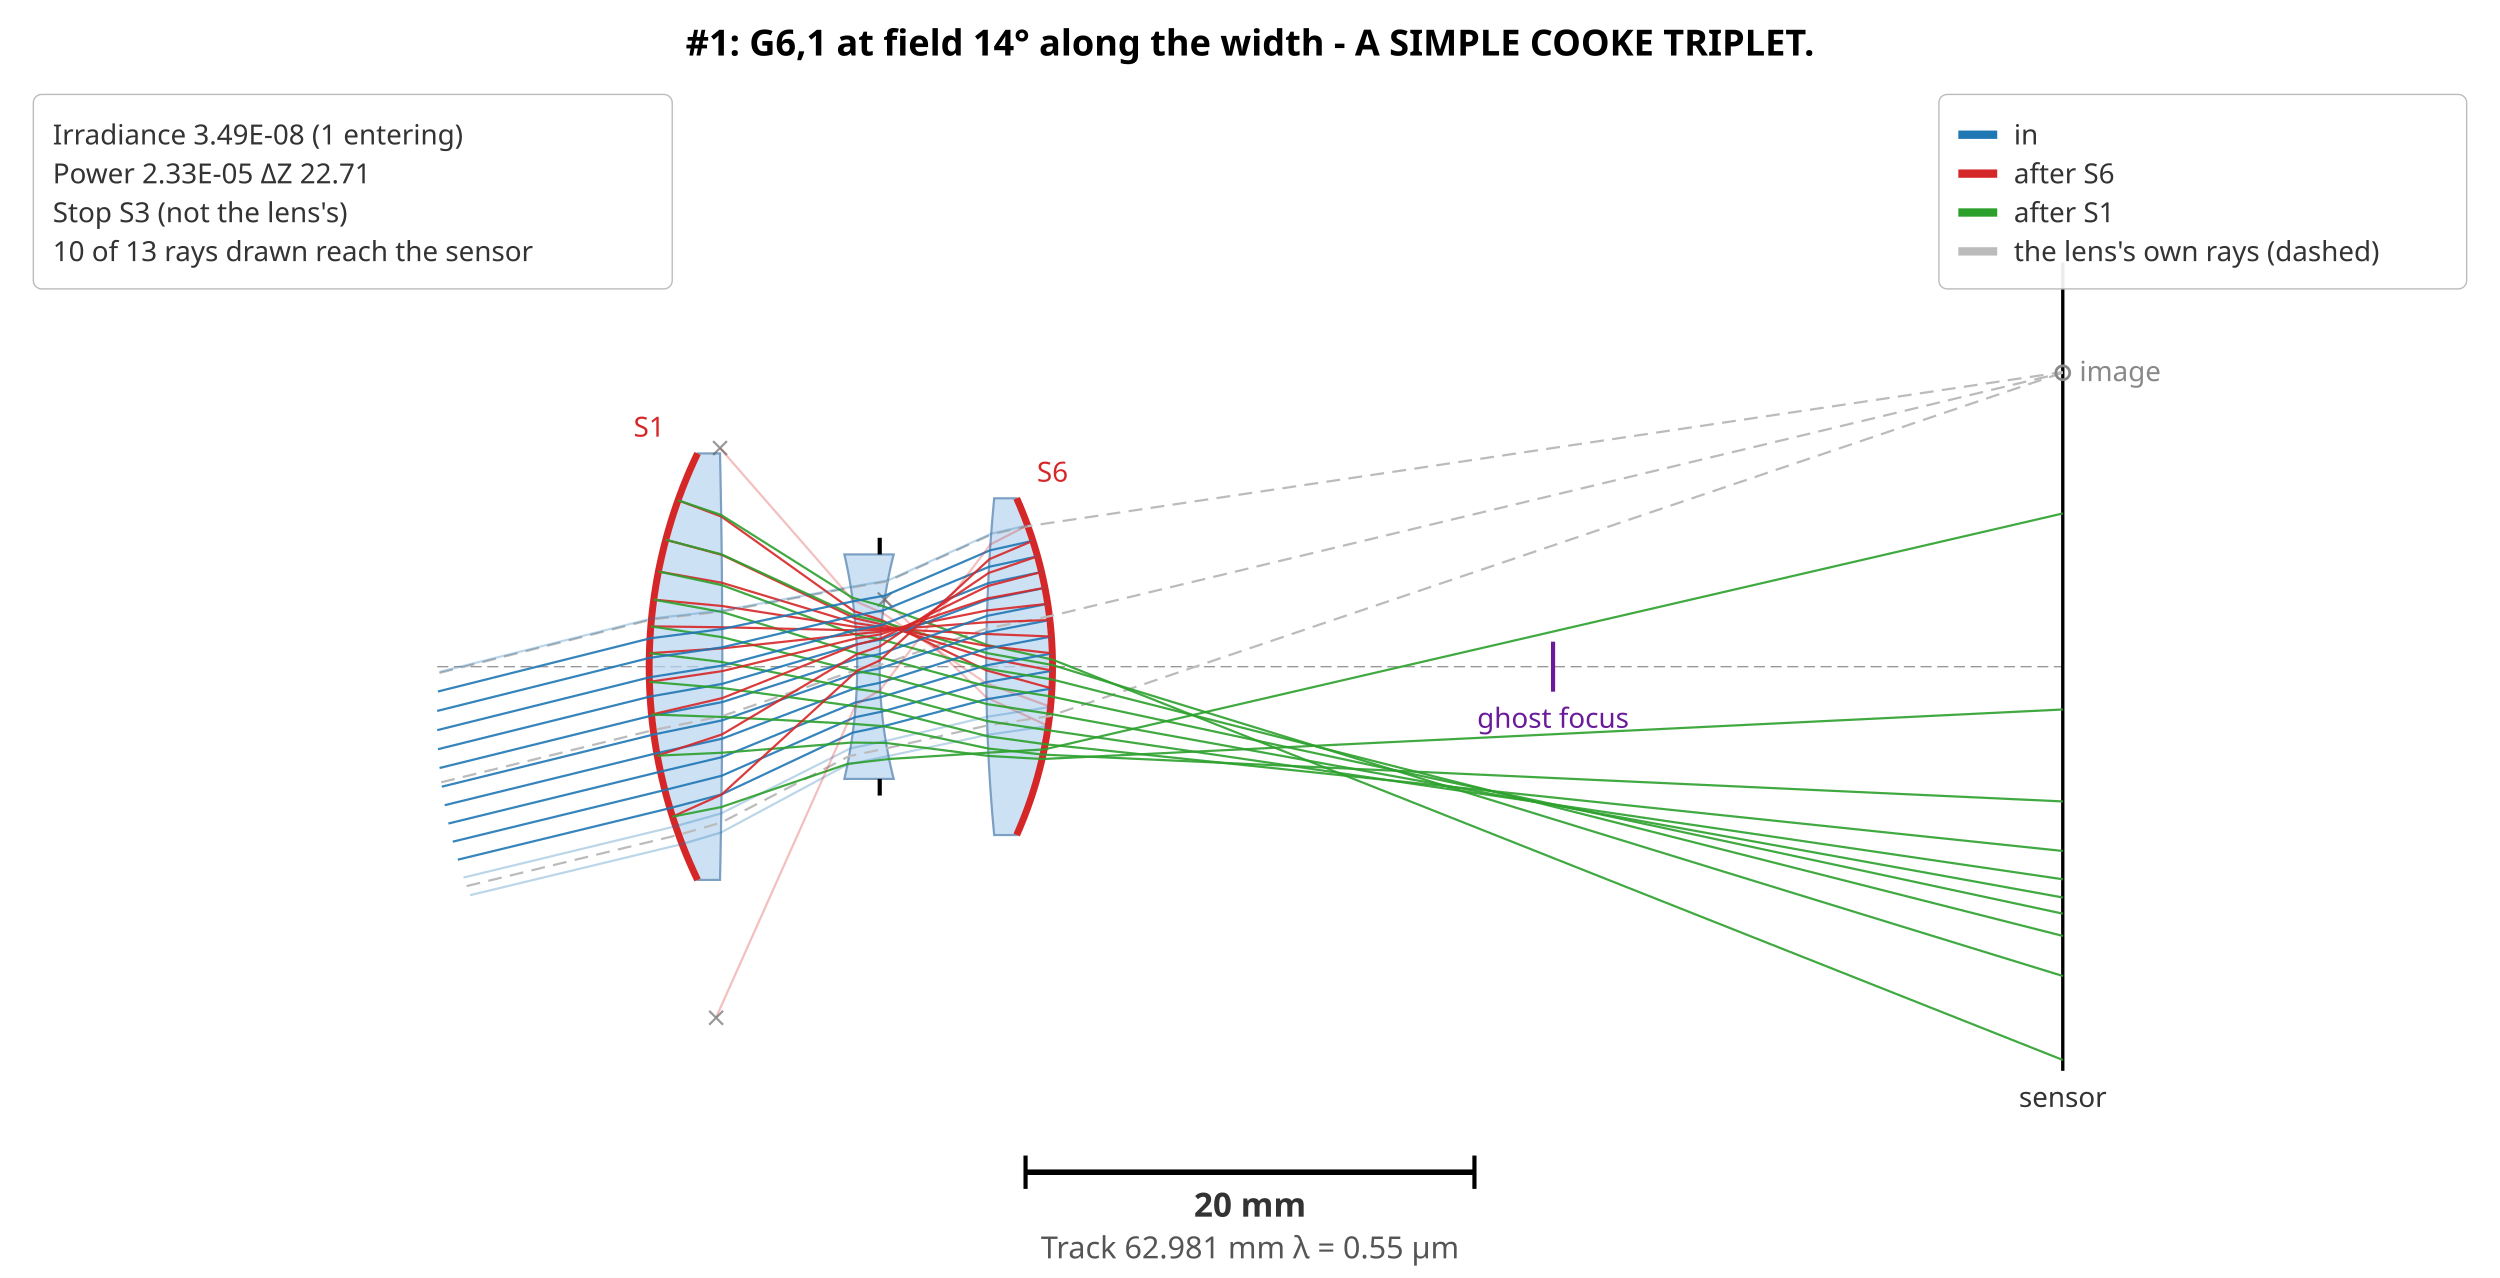
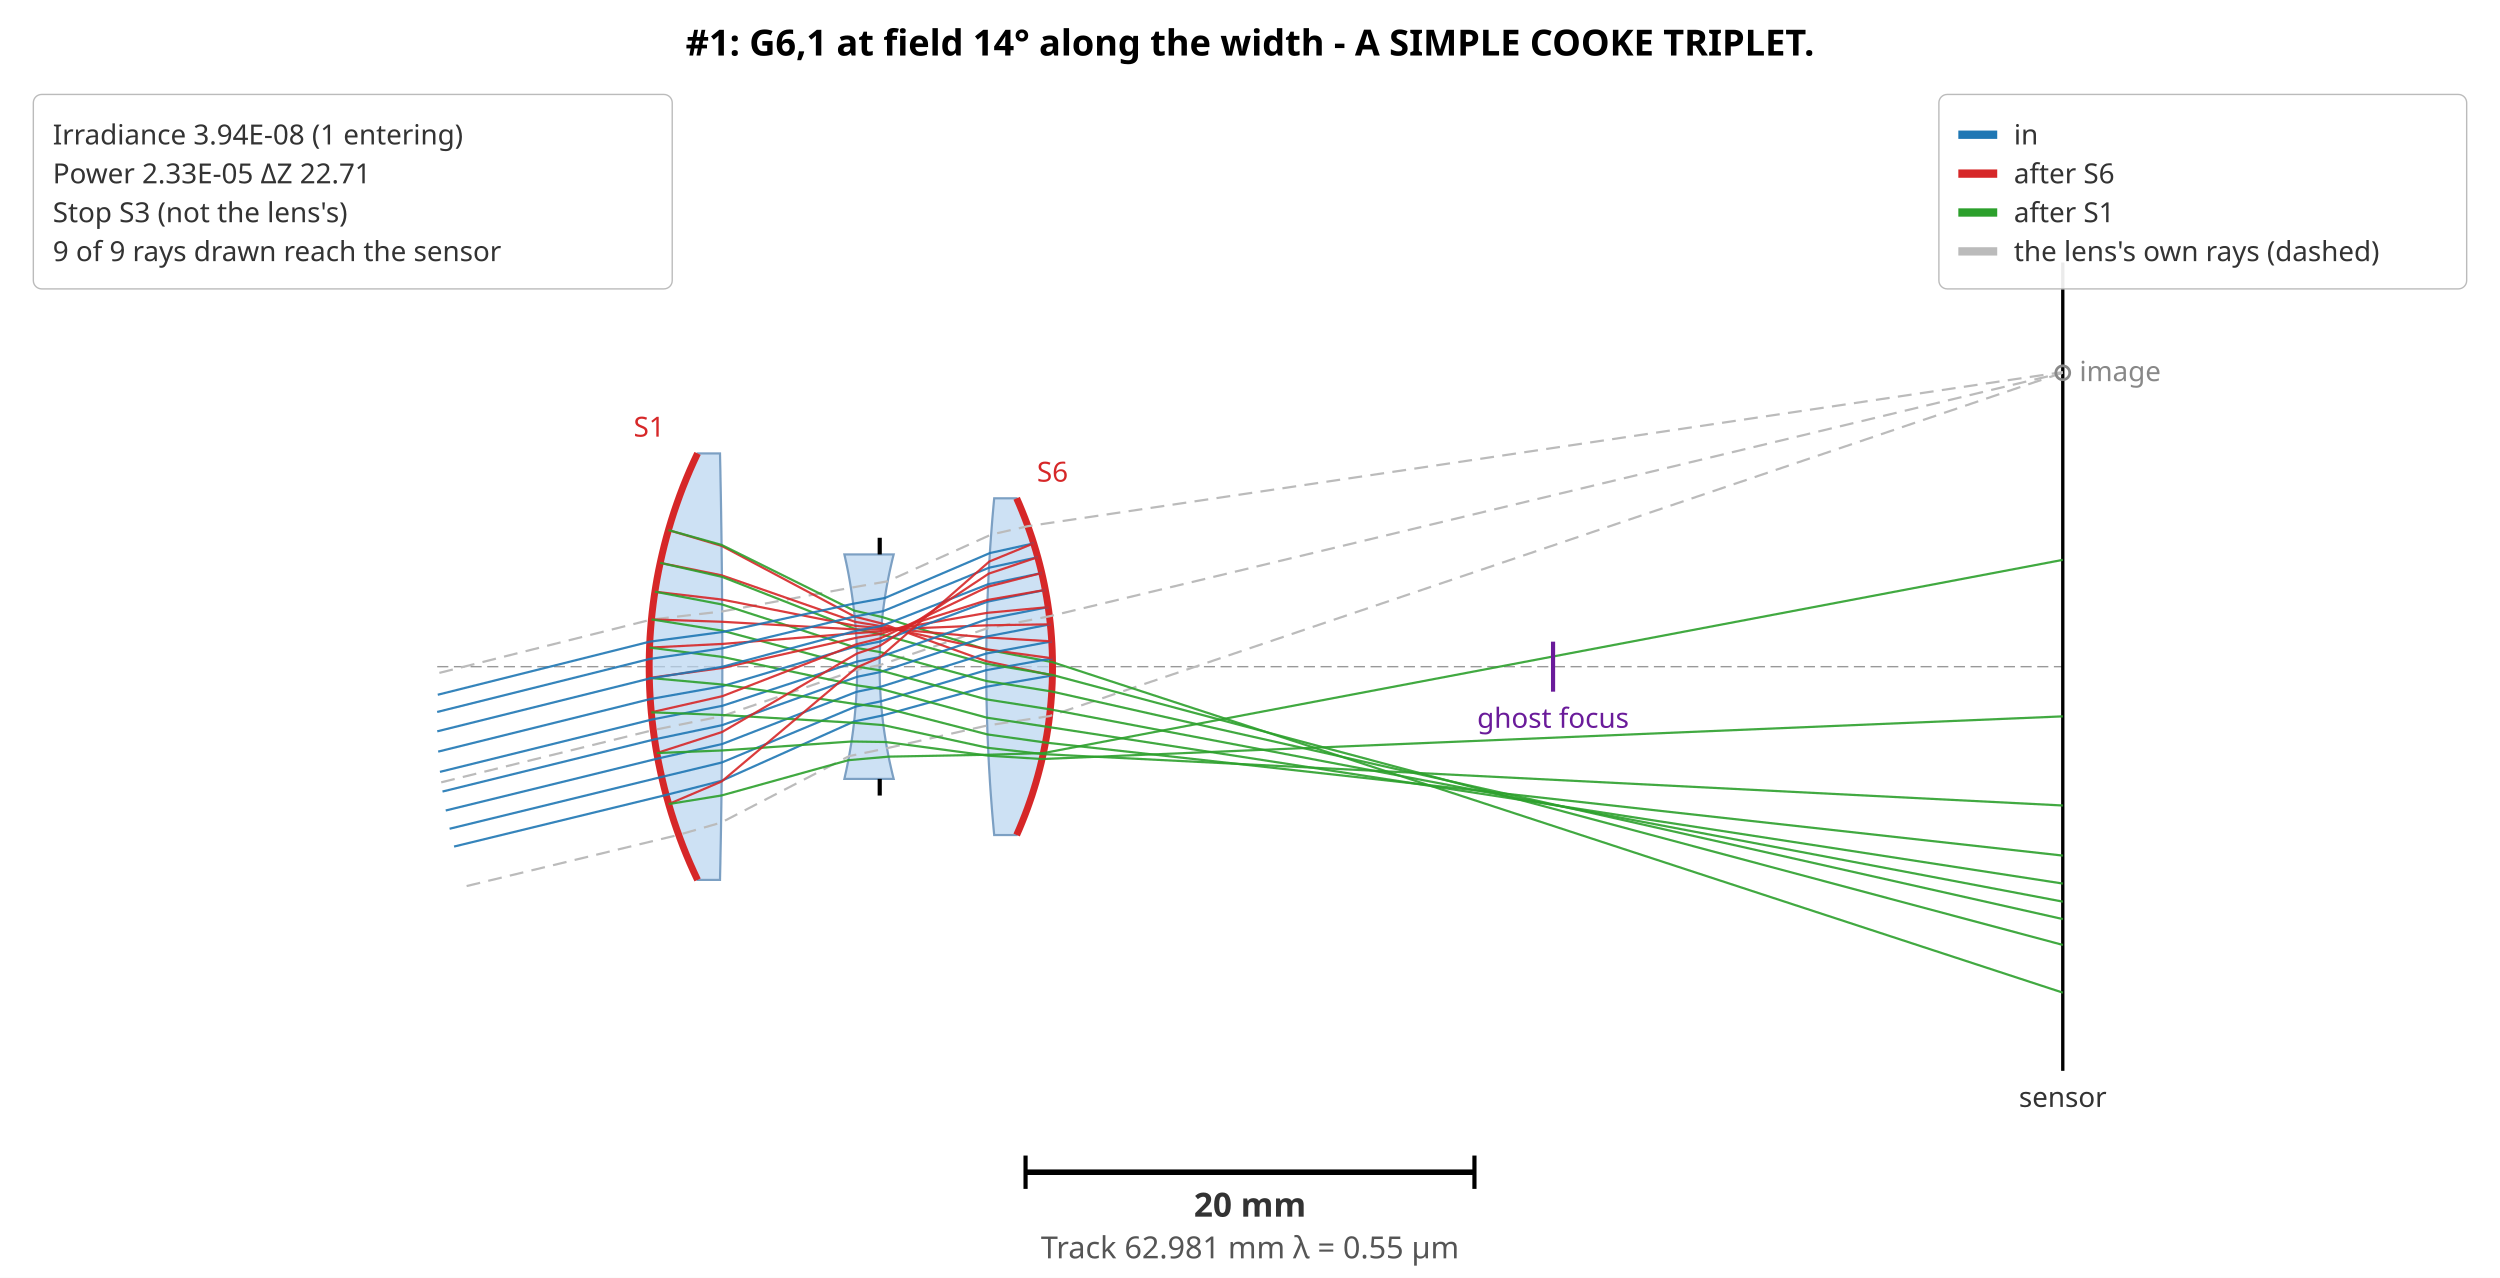
<svg xmlns="http://www.w3.org/2000/svg" width="900" height="460" viewBox="0 0 900 460" font-family="sans-serif">
  <rect width="900" height="460" fill="white" />
  <text x="450" y="20" text-anchor="middle" font-size="13" font-weight="bold">#1: G6,1 at field 14° along the width - A SIMPLE COOKE TRIPLET.</text>
  <line x1="157.4" y1="240.0" x2="742.6" y2="240.0" stroke="#999" stroke-width="0.5" stroke-dasharray="4,2" />
  <path d="M 251.12,163.23 L 249.71,166.24 L 248.37,169.25 L 247.10,172.26 L 245.89,175.27 L 244.75,178.28 L 243.67,181.30 L 242.64,184.31 L 241.68,187.32 L 240.78,190.33 L 239.93,193.34 L 239.14,196.35 L 238.41,199.36 L 237.73,202.37 L 237.10,205.38 L 236.53,208.39 L 236.02,211.40 L 235.55,214.41 L 235.14,217.42 L 234.78,220.43 L 234.47,223.44 L 234.22,226.45 L 234.01,229.46 L 233.86,232.47 L 233.76,235.48 L 233.71,238.49 L 233.71,241.51 L 233.76,244.52 L 233.86,247.53 L 234.01,250.54 L 234.22,253.55 L 234.47,256.56 L 234.78,259.57 L 235.14,262.58 L 235.55,265.59 L 236.02,268.60 L 236.53,271.61 L 237.10,274.62 L 237.73,277.63 L 238.41,280.64 L 239.14,283.65 L 239.93,286.66 L 240.78,289.67 L 241.68,292.68 L 242.64,295.69 L 243.67,298.70 L 244.75,301.72 L 245.89,304.73 L 247.10,307.74 L 248.37,310.75 L 249.71,313.76 L 251.12,316.77 L 259.20,316.77 L 259.20,316.77 L 259.20,316.77 L 259.26,313.76 L 259.33,310.75 L 259.38,307.74 L 259.44,304.73 L 259.50,301.72 L 259.55,298.70 L 259.60,295.69 L 259.64,292.68 L 259.69,289.67 L 259.73,286.66 L 259.77,283.65 L 259.80,280.64 L 259.84,277.63 L 259.87,274.62 L 259.89,271.61 L 259.92,268.60 L 259.94,265.59 L 259.96,262.58 L 259.98,259.57 L 260.00,256.56 L 260.01,253.55 L 260.02,250.54 L 260.03,247.53 L 260.03,244.52 L 260.04,241.51 L 260.04,238.49 L 260.03,235.48 L 260.03,232.47 L 260.02,229.46 L 260.01,226.45 L 260.00,223.44 L 259.98,220.43 L 259.96,217.42 L 259.94,214.41 L 259.92,211.40 L 259.89,208.39 L 259.87,205.38 L 259.84,202.37 L 259.80,199.36 L 259.77,196.35 L 259.73,193.34 L 259.69,190.33 L 259.64,187.32 L 259.60,184.31 L 259.55,181.30 L 259.50,178.28 L 259.44,175.27 L 259.38,172.26 L 259.33,169.25 L 259.26,166.24 L 259.20,163.23 L 259.20,163.23 Z" fill="#B8D4F0" stroke="#4477AA" stroke-width="0.8" opacity="0.7" />
  <path d="M 303.98,199.60 L 304.33,201.18 L 304.68,202.76 L 305.01,204.35 L 305.32,205.93 L 305.62,207.52 L 305.90,209.10 L 306.17,210.69 L 306.43,212.27 L 306.67,213.86 L 306.89,215.44 L 307.11,217.03 L 307.30,218.61 L 307.49,220.19 L 307.66,221.78 L 307.81,223.36 L 307.95,224.95 L 308.08,226.53 L 308.19,228.12 L 308.29,229.70 L 308.37,231.29 L 308.44,232.87 L 308.50,234.45 L 308.54,236.04 L 308.57,237.62 L 308.58,239.21 L 308.58,240.79 L 308.57,242.38 L 308.54,243.96 L 308.50,245.55 L 308.44,247.13 L 308.37,248.71 L 308.29,250.30 L 308.19,251.88 L 308.08,253.47 L 307.95,255.05 L 307.81,256.64 L 307.66,258.22 L 307.49,259.81 L 307.30,261.39 L 307.11,262.97 L 306.89,264.56 L 306.67,266.14 L 306.43,267.73 L 306.17,269.31 L 305.90,270.90 L 305.62,272.48 L 305.32,274.07 L 305.01,275.65 L 304.68,277.24 L 304.33,278.82 L 303.98,280.40 L 321.72,280.40 L 321.72,280.40 L 321.72,280.40 L 321.32,278.82 L 320.95,277.24 L 320.59,275.65 L 320.24,274.07 L 319.91,272.48 L 319.60,270.90 L 319.30,269.31 L 319.02,267.73 L 318.76,266.14 L 318.51,264.56 L 318.28,262.97 L 318.06,261.39 L 317.86,259.81 L 317.68,258.22 L 317.51,256.64 L 317.36,255.05 L 317.22,253.47 L 317.09,251.88 L 316.99,250.30 L 316.89,248.71 L 316.82,247.13 L 316.76,245.55 L 316.71,243.96 L 316.68,242.38 L 316.66,240.79 L 316.66,239.21 L 316.68,237.62 L 316.71,236.04 L 316.76,234.45 L 316.82,232.87 L 316.89,231.29 L 316.99,229.70 L 317.09,228.12 L 317.22,226.53 L 317.36,224.95 L 317.51,223.36 L 317.68,221.78 L 317.86,220.19 L 318.06,218.61 L 318.28,217.03 L 318.51,215.44 L 318.76,213.86 L 319.02,212.27 L 319.30,210.69 L 319.60,209.10 L 319.91,207.52 L 320.24,205.93 L 320.59,204.35 L 320.95,202.76 L 321.32,201.18 L 321.72,199.60 L 321.72,199.60 Z" fill="#B8D4F0" stroke="#4477AA" stroke-width="0.8" opacity="0.7" />
  <path d="M 357.91,179.39 L 357.69,181.77 L 357.48,184.15 L 357.27,186.52 L 357.08,188.90 L 356.90,191.28 L 356.72,193.65 L 356.55,196.03 L 356.39,198.41 L 356.25,200.78 L 356.10,203.16 L 355.97,205.54 L 355.85,207.91 L 355.74,210.29 L 355.63,212.67 L 355.53,215.04 L 355.45,217.42 L 355.37,219.80 L 355.30,222.17 L 355.24,224.55 L 355.18,226.93 L 355.14,229.30 L 355.10,231.68 L 355.08,234.06 L 355.06,236.43 L 355.05,238.81 L 355.05,241.19 L 355.06,243.57 L 355.08,245.94 L 355.10,248.32 L 355.14,250.70 L 355.18,253.07 L 355.24,255.45 L 355.30,257.83 L 355.37,260.20 L 355.45,262.58 L 355.53,264.96 L 355.63,267.33 L 355.74,269.71 L 355.85,272.09 L 355.97,274.46 L 356.10,276.84 L 356.25,279.22 L 356.39,281.59 L 356.55,283.97 L 356.72,286.35 L 356.90,288.72 L 357.08,291.10 L 357.27,293.48 L 357.48,295.85 L 357.69,298.23 L 357.91,300.61 L 365.99,300.61 L 365.99,300.61 L 365.99,300.61 L 367.03,298.23 L 368.01,295.85 L 368.95,293.48 L 369.85,291.10 L 370.69,288.72 L 371.50,286.35 L 372.25,283.97 L 372.97,281.59 L 373.64,279.22 L 374.27,276.84 L 374.86,274.46 L 375.40,272.09 L 375.91,269.71 L 376.37,267.33 L 376.80,264.96 L 377.18,262.58 L 377.53,260.20 L 377.83,257.83 L 378.10,255.45 L 378.33,253.07 L 378.52,250.70 L 378.67,248.32 L 378.79,245.94 L 378.86,243.57 L 378.90,241.19 L 378.90,238.81 L 378.86,236.43 L 378.79,234.06 L 378.67,231.68 L 378.52,229.30 L 378.33,226.93 L 378.10,224.55 L 377.83,222.17 L 377.53,219.80 L 377.18,217.42 L 376.80,215.04 L 376.37,212.67 L 375.91,210.29 L 375.40,207.91 L 374.86,205.54 L 374.27,203.16 L 373.64,200.78 L 372.97,198.41 L 372.25,196.03 L 371.50,193.65 L 370.69,191.28 L 369.85,188.90 L 368.95,186.52 L 368.01,184.15 L 367.03,181.77 L 365.99,179.39 L 365.99,179.39 Z" fill="#B8D4F0" stroke="#4477AA" stroke-width="0.8" opacity="0.7" />
  <path d="M 251.12,163.23 L 249.71,166.24 L 248.37,169.25 L 247.10,172.26 L 245.89,175.27 L 244.75,178.28 L 243.67,181.30 L 242.64,184.31 L 241.68,187.32 L 240.78,190.33 L 239.93,193.34 L 239.14,196.35 L 238.41,199.36 L 237.73,202.37 L 237.10,205.38 L 236.53,208.39 L 236.02,211.40 L 235.55,214.41 L 235.14,217.42 L 234.78,220.43 L 234.47,223.44 L 234.22,226.45 L 234.01,229.46 L 233.86,232.47 L 233.76,235.48 L 233.71,238.49 L 233.71,241.51 L 233.76,244.52 L 233.86,247.53 L 234.01,250.54 L 234.22,253.55 L 234.47,256.56 L 234.78,259.57 L 235.14,262.58 L 235.55,265.59 L 236.02,268.60 L 236.53,271.61 L 237.10,274.62 L 237.73,277.63 L 238.41,280.64 L 239.14,283.65 L 239.93,286.66 L 240.78,289.67 L 241.68,292.68 L 242.64,295.69 L 243.67,298.70 L 244.75,301.72 L 245.89,304.73 L 247.10,307.74 L 248.37,310.75 L 249.71,313.76 L 251.12,316.77" fill="none" stroke="#d62728" stroke-width="2.5" />
  <text x="233.7" y="157.2" text-anchor="middle" font-size="10" fill="#d62728">S1</text>
  <path d="M 365.99,179.39 L 367.03,181.77 L 368.01,184.15 L 368.95,186.52 L 369.85,188.90 L 370.69,191.28 L 371.50,193.65 L 372.25,196.03 L 372.97,198.41 L 373.64,200.78 L 374.27,203.16 L 374.86,205.54 L 375.40,207.91 L 375.91,210.29 L 376.37,212.67 L 376.80,215.04 L 377.18,217.42 L 377.53,219.80 L 377.83,222.17 L 378.10,224.55 L 378.33,226.93 L 378.52,229.30 L 378.67,231.68 L 378.79,234.06 L 378.86,236.43 L 378.90,238.81 L 378.90,241.19 L 378.86,243.57 L 378.79,245.94 L 378.67,248.32 L 378.52,250.70 L 378.33,253.07 L 378.10,255.45 L 377.83,257.83 L 377.53,260.20 L 377.18,262.58 L 376.80,264.96 L 376.37,267.33 L 375.91,269.71 L 375.40,272.09 L 374.86,274.46 L 374.27,276.84 L 373.64,279.22 L 372.97,281.59 L 372.25,283.97 L 371.50,286.35 L 370.69,288.72 L 369.85,291.10 L 368.95,293.48 L 368.01,295.85 L 367.03,298.23 L 365.99,300.61" fill="none" stroke="#d62728" stroke-width="2.5" />
  <text x="378.9" y="173.4" text-anchor="middle" font-size="10" fill="#d62728">S6</text>
  <line x1="316.7" y1="193.6" x2="316.7" y2="199.6" stroke="black" stroke-width="1.5" />
  <line x1="316.7" y1="280.4" x2="316.7" y2="286.4" stroke="black" stroke-width="1.5" />
  <line x1="742.6" y1="94.5" x2="742.6" y2="385.5" stroke="black" stroke-width="1.2" />
  <text x="742.6" y="398.5" text-anchor="middle" font-size="10" fill="#333">sensor</text>
  <polyline points="167.98,318.98 244.32,300.54 259.59,296.14 305.67,272.21 319.31,269.36 355.40,261.18 377.84,257.80 742.64,134.14" fill="none" stroke="#bbbbbb" stroke-width="0.8" stroke-dasharray="5,3" />
  <polyline points="158.83,281.64 235.17,262.83 259.99,257.80 308.58,241.08 316.66,239.45 355.20,226.26 377.79,221.87 742.64,134.19" fill="none" stroke="#bbbbbb" stroke-width="0.8" stroke-dasharray="5,3" />
  <polyline points="158.17,242.24 234.51,223.04 259.98,220.12 306.32,211.58 319.57,209.26 356.81,192.45 370.04,189.43 742.64,133.94" fill="none" stroke="#bbbbbb" stroke-width="0.8" stroke-dasharray="5,3" />
  <circle cx="742.6" cy="134.2" r="2.5" fill="none" stroke="#888" stroke-width="1" />
  <text x="748.6" y="137.2" font-size="10" fill="#888">image</text>
-   <polyline points="169.22,322.26 245.56,303.85 259.53,299.71 305.09,275.23 319.85,272.15 355.52,264.53 377.36,261.36" fill="none" stroke="#1f77b4" stroke-width="0.8" opacity="0.3" />
-   <polyline points="377.36,261.36 355.15,251.10 318.45,215.83" fill="none" stroke="#d62728" stroke-width="0.8" opacity="0.3" />
-   <path d="M 316.0,213.3 L 321.0,218.3 M 316.0,218.3 L 321.0,213.3" stroke="#555" stroke-width="0.8" opacity="0.6" />
-   <polyline points="166.89,315.90 243.23,297.43 259.64,292.81 306.16,269.40 318.86,266.73 355.30,258.04 378.20,254.47" fill="none" stroke="#1f77b4" stroke-width="0.8" opacity="0.3" />
-   <polyline points="378.20,254.47 355.08,246.04 317.80,220.70 306.98,216.05 259.16,161.26" fill="none" stroke="#d62728" stroke-width="0.8" opacity="0.3" />
-   <path d="M 256.7,158.8 L 261.7,163.8 M 256.7,163.8 L 261.7,158.8" stroke="#555" stroke-width="0.8" opacity="0.6" />
-   <polyline points="164.81,309.48 241.15,290.94 259.74,286.00 307.00,263.75 318.07,261.42 355.16,251.73 378.70,247.85" fill="none" stroke="#1f77b4" stroke-width="0.8" opacity="0.9" />
-   <polyline points="378.70,247.85 355.05,241.32 317.52,223.30 307.47,220.05 259.62,185.93 244.09,180.11" fill="none" stroke="#d62728" stroke-width="0.8" opacity="0.9" />
-   <polyline points="244.09,180.11 259.61,185.39 306.86,215.19 318.11,218.30 355.10,232.09 378.88,237.46 742.64,381.60" fill="none" stroke="#2ca02c" stroke-width="0.8" opacity="0.9" />
-   <polyline points="162.99,303.00 239.33,284.40 259.82,279.26 307.65,258.24 317.46,256.18 355.07,245.57 378.90,241.45" fill="none" stroke="#1f77b4" stroke-width="0.8" opacity="0.9" />
-   <polyline points="378.90,241.45 355.06,236.84 317.37,224.78 307.73,222.56 259.81,199.74 239.67,194.32" fill="none" stroke="#d62728" stroke-width="0.8" opacity="0.9" />
-   <polyline points="239.67,194.32 259.80,199.59 307.64,221.65 317.46,223.81 355.07,235.07 378.90,239.42 742.64,351.37" fill="none" stroke="#2ca02c" stroke-width="0.8" opacity="0.9" />
-   <polyline points="161.42,296.46 237.76,277.79 259.89,272.57 308.12,252.83 317.03,250.98 355.05,239.52 378.83,235.22" fill="none" stroke="#1f77b4" stroke-width="0.8" opacity="0.9" />
-   <polyline points="378.83,235.22 355.09,232.50 317.29,225.67 307.90,224.31 259.91,209.81 237.03,205.74" fill="none" stroke="#d62728" stroke-width="0.8" opacity="0.9" />
-   <polyline points="237.03,205.74 259.91,210.66 308.21,228.50 316.96,230.16 355.05,240.69 378.83,244.63 742.64,336.94" fill="none" stroke="#2ca02c" stroke-width="0.8" opacity="0.9" />
-   <polyline points="160.11,289.86 236.45,271.13 259.94,265.93 308.42,247.52 316.77,245.80 355.08,233.54 378.51,229.15" fill="none" stroke="#1f77b4" stroke-width="0.8" opacity="0.9" />
-   <polyline points="378.51,229.15 355.16,228.24 317.24,226.28 308.01,225.69 259.97,218.17 235.35,215.87" fill="none" stroke="#d62728" stroke-width="0.8" opacity="0.9" />
-   <polyline points="235.35,215.87 259.98,220.33 308.52,235.19 316.70,236.60 355.09,247.03 378.52,250.76 742.64,328.93" fill="none" stroke="#2ca02c" stroke-width="0.8" opacity="0.9" />
-   <polyline points="159.04,283.20 235.38,264.40 259.98,259.33 308.57,242.28 316.66,240.64 355.17,227.61 377.95,223.20" fill="none" stroke="#1f77b4" stroke-width="0.8" opacity="0.9" />
-   <polyline points="377.95,223.20 355.25,224.01 317.20,226.80 308.11,226.92 260.01,225.81 234.29,225.49" fill="none" stroke="#d62728" stroke-width="0.8" opacity="0.9" />
-   <polyline points="234.29,225.49 260.02,229.39 308.57,241.69 316.69,242.96 355.19,253.45 377.93,256.99 742.64,323.11" fill="none" stroke="#2ca02c" stroke-width="0.8" opacity="0.9" />
-   <polyline points="158.24,276.48 234.58,257.62 260.01,252.75 308.56,237.09 316.73,235.46 355.31,221.72 377.17,217.36" fill="none" stroke="#1f77b4" stroke-width="0.8" opacity="0.9" />
-   <polyline points="377.17,217.36 355.37,219.75 317.15,227.41 308.20,228.23 260.03,233.40 233.77,235.15" fill="none" stroke="#d62728" stroke-width="0.8" opacity="0.9" />
-   <polyline points="233.77,235.15 260.04,238.35 308.40,248.03 316.92,249.22 355.35,259.59 377.14,262.86 742.64,316.55" fill="none" stroke="#2ca02c" stroke-width="0.8" opacity="0.9" />
-   <polyline points="157.69,269.70 234.03,250.76 260.03,246.18 308.40,231.93 316.95,230.26 355.50,215.84 376.17,211.60" fill="none" stroke="#1f77b4" stroke-width="0.8" opacity="0.9" />
-   <polyline points="376.17,211.60 355.52,215.41 317.08,228.34 308.29,229.84 260.04,241.59 233.79,245.46" fill="none" stroke="#d62728" stroke-width="0.8" opacity="0.9" />
-   <polyline points="233.79,245.46 260.03,247.69 308.01,254.28 317.38,255.36 355.54,265.06 376.26,267.92 742.64,306.36" fill="none" stroke="#2ca02c" stroke-width="0.8" opacity="0.9" />
-   <polyline points="157.40,262.85 233.74,243.85 260.04,239.61 308.10,226.79 317.35,225.02 355.75,209.95 374.94,205.91" fill="none" stroke="#1f77b4" stroke-width="0.8" opacity="0.9" />
-   <polyline points="374.94,205.91 355.71,210.93 316.97,229.90 308.41,232.06 260.02,251.31 234.54,257.23" fill="none" stroke="#d62728" stroke-width="0.8" opacity="0.9" />
-   <polyline points="234.54,257.23 259.99,258.11 307.40,260.61 318.07,261.43 355.72,269.46 375.49,271.66 742.64,288.52" fill="none" stroke="#2ca02c" stroke-width="0.8" opacity="0.9" />
-   <polyline points="157.39,255.93 233.73,236.86 260.03,233.03 307.64,221.65 317.92,219.74 356.05,204.05 373.50,200.28" fill="none" stroke="#1f77b4" stroke-width="0.8" opacity="0.9" />
-   <polyline points="373.50,200.28 355.94,206.25 316.83,232.65 308.53,235.51 259.95,264.38 236.61,272.04" fill="none" stroke="#d62728" stroke-width="0.8" opacity="0.9" />
-   <polyline points="236.61,272.04 259.90,270.99 306.49,267.33 318.98,267.47 355.85,272.13 375.14,273.25 742.64,255.41" fill="none" stroke="#2ca02c" stroke-width="0.8" opacity="0.9" />
-   <polyline points="157.65,248.94 233.99,229.81 260.01,226.43 307.04,216.49 318.68,214.39 356.41,198.11 371.83,194.68" fill="none" stroke="#1f77b4" stroke-width="0.8" opacity="0.9" />
-   <polyline points="371.83,194.68 356.21,201.29 316.68,237.80 308.58,241.46 259.74,286.07 242.09,294.00" fill="none" stroke="#d62728" stroke-width="0.8" opacity="0.9" />
-   <polyline points="242.09,294.00 259.67,290.53 305.14,275.00 320.07,273.23 355.79,270.95 375.89,269.79 742.64,184.83" fill="none" stroke="#2ca02c" stroke-width="0.8" opacity="0.9" />
-   <polyline points="158.21,241.88 234.55,222.68 259.98,219.78 306.27,211.30 319.63,208.97 356.83,192.12 369.93,189.12" fill="none" stroke="#1f77b4" stroke-width="0.8" opacity="0.3" />
-   <polyline points="369.93,189.12 356.56,195.97 316.88,248.40 308.06,253.71 257.77,366.35" fill="none" stroke="#d62728" stroke-width="0.8" opacity="0.3" />
-   <path d="M 255.3,363.9 L 260.3,368.9 M 255.3,368.9 L 260.3,363.9" stroke="#555" stroke-width="0.8" opacity="0.6" />
+   <polyline points="163.46,304.76 239.80,286.18 259.80,281.08 307.50,259.72 317.61,257.59 355.09,247.23 378.87,243.16" fill="none" stroke="#1f77b4" stroke-width="0.8" opacity="0.9" />
+   <polyline points="378.87,243.16 355.05,238.04 317.40,224.45 307.68,221.98 259.77,196.51 240.63,190.83" fill="none" stroke="#d62728" stroke-width="0.8" opacity="0.9" />
+   <polyline points="240.63,190.83 259.76,196.17 307.44,219.80 317.64,222.16 355.08,233.84 378.90,238.38 742.64,357.36" fill="none" stroke="#2ca02c" stroke-width="0.8" opacity="0.9" />
+   <polyline points="161.85,298.35 238.19,279.70 259.87,274.49 308.01,254.38 317.14,252.47 355.05,241.25 378.88,237.00" fill="none" stroke="#1f77b4" stroke-width="0.8" opacity="0.9" />
+   <polyline points="378.88,237.00 355.08,233.74 317.31,225.45 307.86,223.86 259.88,207.14 237.67,202.63" fill="none" stroke="#d62728" stroke-width="0.8" opacity="0.9" />
+   <polyline points="237.67,202.63 259.89,207.66 308.08,226.53 317.08,228.31 355.05,238.95 378.88,242.99 742.64,340.18" fill="none" stroke="#2ca02c" stroke-width="0.8" opacity="0.9" />
+   <polyline points="160.46,291.78 236.80,273.07 259.93,267.86 308.35,249.06 316.83,247.30 355.07,235.27 378.63,230.90" fill="none" stroke="#1f77b4" stroke-width="0.8" opacity="0.9" />
+   <polyline points="378.63,230.90 355.14,229.47 317.25,226.12 307.98,225.31 259.95,215.85 235.76,213.01" fill="none" stroke="#d62728" stroke-width="0.8" opacity="0.9" />
+   <polyline points="235.76,213.01 259.97,217.62 308.46,233.27 316.75,234.73 355.07,245.16 378.64,248.94 742.64,330.88" fill="none" stroke="#2ca02c" stroke-width="0.8" opacity="0.9" />
+   <polyline points="159.30,284.95 235.64,266.17 259.97,261.06 308.55,243.65 316.68,241.99 355.14,229.16 378.12,224.75" fill="none" stroke="#1f77b4" stroke-width="0.8" opacity="0.9" />
+   <polyline points="378.12,224.75 355.22,225.12 317.21,226.66 308.08,226.60 260.00,223.84 234.52,222.98" fill="none" stroke="#d62728" stroke-width="0.8" opacity="0.9" />
+   <polyline points="234.52,222.98 260.01,227.04 308.58,240.00 316.67,241.30 355.16,251.78 378.11,255.38 742.64,324.60" fill="none" stroke="#2ca02c" stroke-width="0.8" opacity="0.9" />
+   <polyline points="158.38,277.87 234.72,259.02 260.01,254.10 308.57,238.15 316.70,236.52 355.28,222.93 377.35,218.55" fill="none" stroke="#1f77b4" stroke-width="0.8" opacity="0.9" />
+   <polyline points="377.35,218.55 355.34,220.63 317.16,227.27 308.18,227.95 260.03,231.81 233.83,233.13" fill="none" stroke="#d62728" stroke-width="0.8" opacity="0.9" />
+   <polyline points="233.83,233.13 260.03,236.49 308.46,246.73 316.86,247.94 355.31,258.37 377.31,261.70 742.64,318.09" fill="none" stroke="#2ca02c" stroke-width="0.8" opacity="0.9" />
+   <polyline points="157.74,270.58 234.08,251.66 260.03,247.04 308.43,232.60 316.91,230.94 355.48,216.60 376.31,212.35" fill="none" stroke="#1f77b4" stroke-width="0.8" opacity="0.9" />
+   <polyline points="376.31,212.35 355.50,215.98 317.09,228.19 308.28,229.60 260.04,240.46 233.75,244.05" fill="none" stroke="#d62728" stroke-width="0.8" opacity="0.9" />
+   <polyline points="233.75,244.05 260.03,246.43 308.08,253.47 317.31,254.57 355.51,264.40 376.37,267.32 742.64,308.02" fill="none" stroke="#2ca02c" stroke-width="0.8" opacity="0.9" />
+   <polyline points="157.41,263.28 233.75,244.29 260.04,240.03 308.12,227.11 317.32,225.35 355.73,210.32 375.03,206.27" fill="none" stroke="#1f77b4" stroke-width="0.8" opacity="0.9" />
+   <polyline points="375.03,206.27 355.69,211.21 316.98,229.77 308.40,231.90 260.02,250.63 234.46,256.43" fill="none" stroke="#d62728" stroke-width="0.8" opacity="0.9" />
+   <polyline points="234.46,256.43 259.99,257.40 307.44,260.20 318.02,261.05 355.71,269.23 375.53,271.48 742.64,289.98" fill="none" stroke="#2ca02c" stroke-width="0.8" opacity="0.9" />
+   <polyline points="157.38,256.31 233.72,237.25 260.03,233.40 307.67,221.93 317.88,220.03 356.04,204.38 373.59,200.59" fill="none" stroke="#1f77b4" stroke-width="0.8" opacity="0.9" />
+   <polyline points="373.59,200.59 355.92,206.52 316.84,232.45 308.52,235.27 259.96,263.51 236.44,271.09" fill="none" stroke="#d62728" stroke-width="0.8" opacity="0.9" />
+   <polyline points="236.44,271.09 259.91,270.17 306.55,266.94 318.92,267.13 355.85,272.05 375.14,273.25 742.64,257.89" fill="none" stroke="#2ca02c" stroke-width="0.8" opacity="0.9" />
+   <polyline points="157.59,250.11 233.93,230.99 260.01,227.53 307.15,217.35 318.54,215.28 356.35,199.10 372.12,195.61" fill="none" stroke="#1f77b4" stroke-width="0.8" opacity="0.9" />
+   <polyline points="372.12,195.61 356.16,202.14 316.70,236.69 308.58,240.19 259.79,281.33 240.71,289.46" fill="none" stroke="#d62728" stroke-width="0.8" opacity="0.9" />
+   <polyline points="240.71,289.46 259.73,286.37 305.40,273.67 319.89,272.39 355.83,271.71 375.61,271.11 742.64,201.54" fill="none" stroke="#2ca02c" stroke-width="0.8" opacity="0.9" />
  <line x1="559.1" y1="231.0" x2="559.1" y2="249.0" stroke="#6a1b9a" stroke-width="1.5" />
  <text x="559.1" y="262.0" text-anchor="middle" font-size="10" fill="#6a1b9a">ghost focus</text>
  <rect x="12.0" y="34.0" width="230.0" height="70.0" fill="white" fill-opacity="0.92" stroke="#bbb" stroke-width="0.5" rx="3" />
-   <text x="19.0" y="52.0" font-size="10" fill="#333">Irradiance 3.49E-08 (1 entering)</text>
+   <text x="19.0" y="52.0" font-size="10" fill="#333">Irradiance 3.94E-08 (1 entering)</text>
  <text x="19.0" y="66.0" font-size="10" fill="#333">Power 2.33E-05   ΔZ 22.71</text>
  <text x="19.0" y="80.0" font-size="10" fill="#333">Stop S3 (not the lens's)</text>
-   <text x="19.0" y="94.0" font-size="10" fill="#333">10 of 13 rays drawn reach the sensor</text>
+   <text x="19.0" y="94.0" font-size="10" fill="#333">9 of 9 rays drawn reach the sensor</text>
  <rect x="698.0" y="34.0" width="190.0" height="70.0" fill="white" fill-opacity="0.92" stroke="#bbb" stroke-width="0.5" rx="3" />
  <rect x="705.0" y="47.0" width="14" height="3" fill="#1f77b4" />
  <text x="725.0" y="52.0" font-size="10" fill="#333">in</text>
  <rect x="705.0" y="61.0" width="14" height="3" fill="#d62728" />
  <text x="725.0" y="66.0" font-size="10" fill="#333">after S6</text>
  <rect x="705.0" y="75.0" width="14" height="3" fill="#2ca02c" />
  <text x="725.0" y="80.0" font-size="10" fill="#333">after S1</text>
  <rect x="705.0" y="89.0" width="14" height="3" fill="#bbbbbb" />
  <text x="725.0" y="94.0" font-size="10" fill="#333">the lens's own rays (dashed)</text>
  <line x1="369.2" y1="422.0" x2="530.8" y2="422.0" stroke="black" stroke-width="2" />
  <line x1="369.2" y1="416.0" x2="369.2" y2="428.0" stroke="black" stroke-width="1.5" />
  <line x1="530.8" y1="416.0" x2="530.8" y2="428.0" stroke="black" stroke-width="1.5" />
  <text x="450.0" y="438.0" text-anchor="middle" font-size="12" font-weight="bold" fill="#333">20 mm</text>
  <text x="450.0" y="453.0" text-anchor="middle" font-size="11" fill="#555">Track 62.981 mm   λ = 0.55 µm</text>
</svg>
